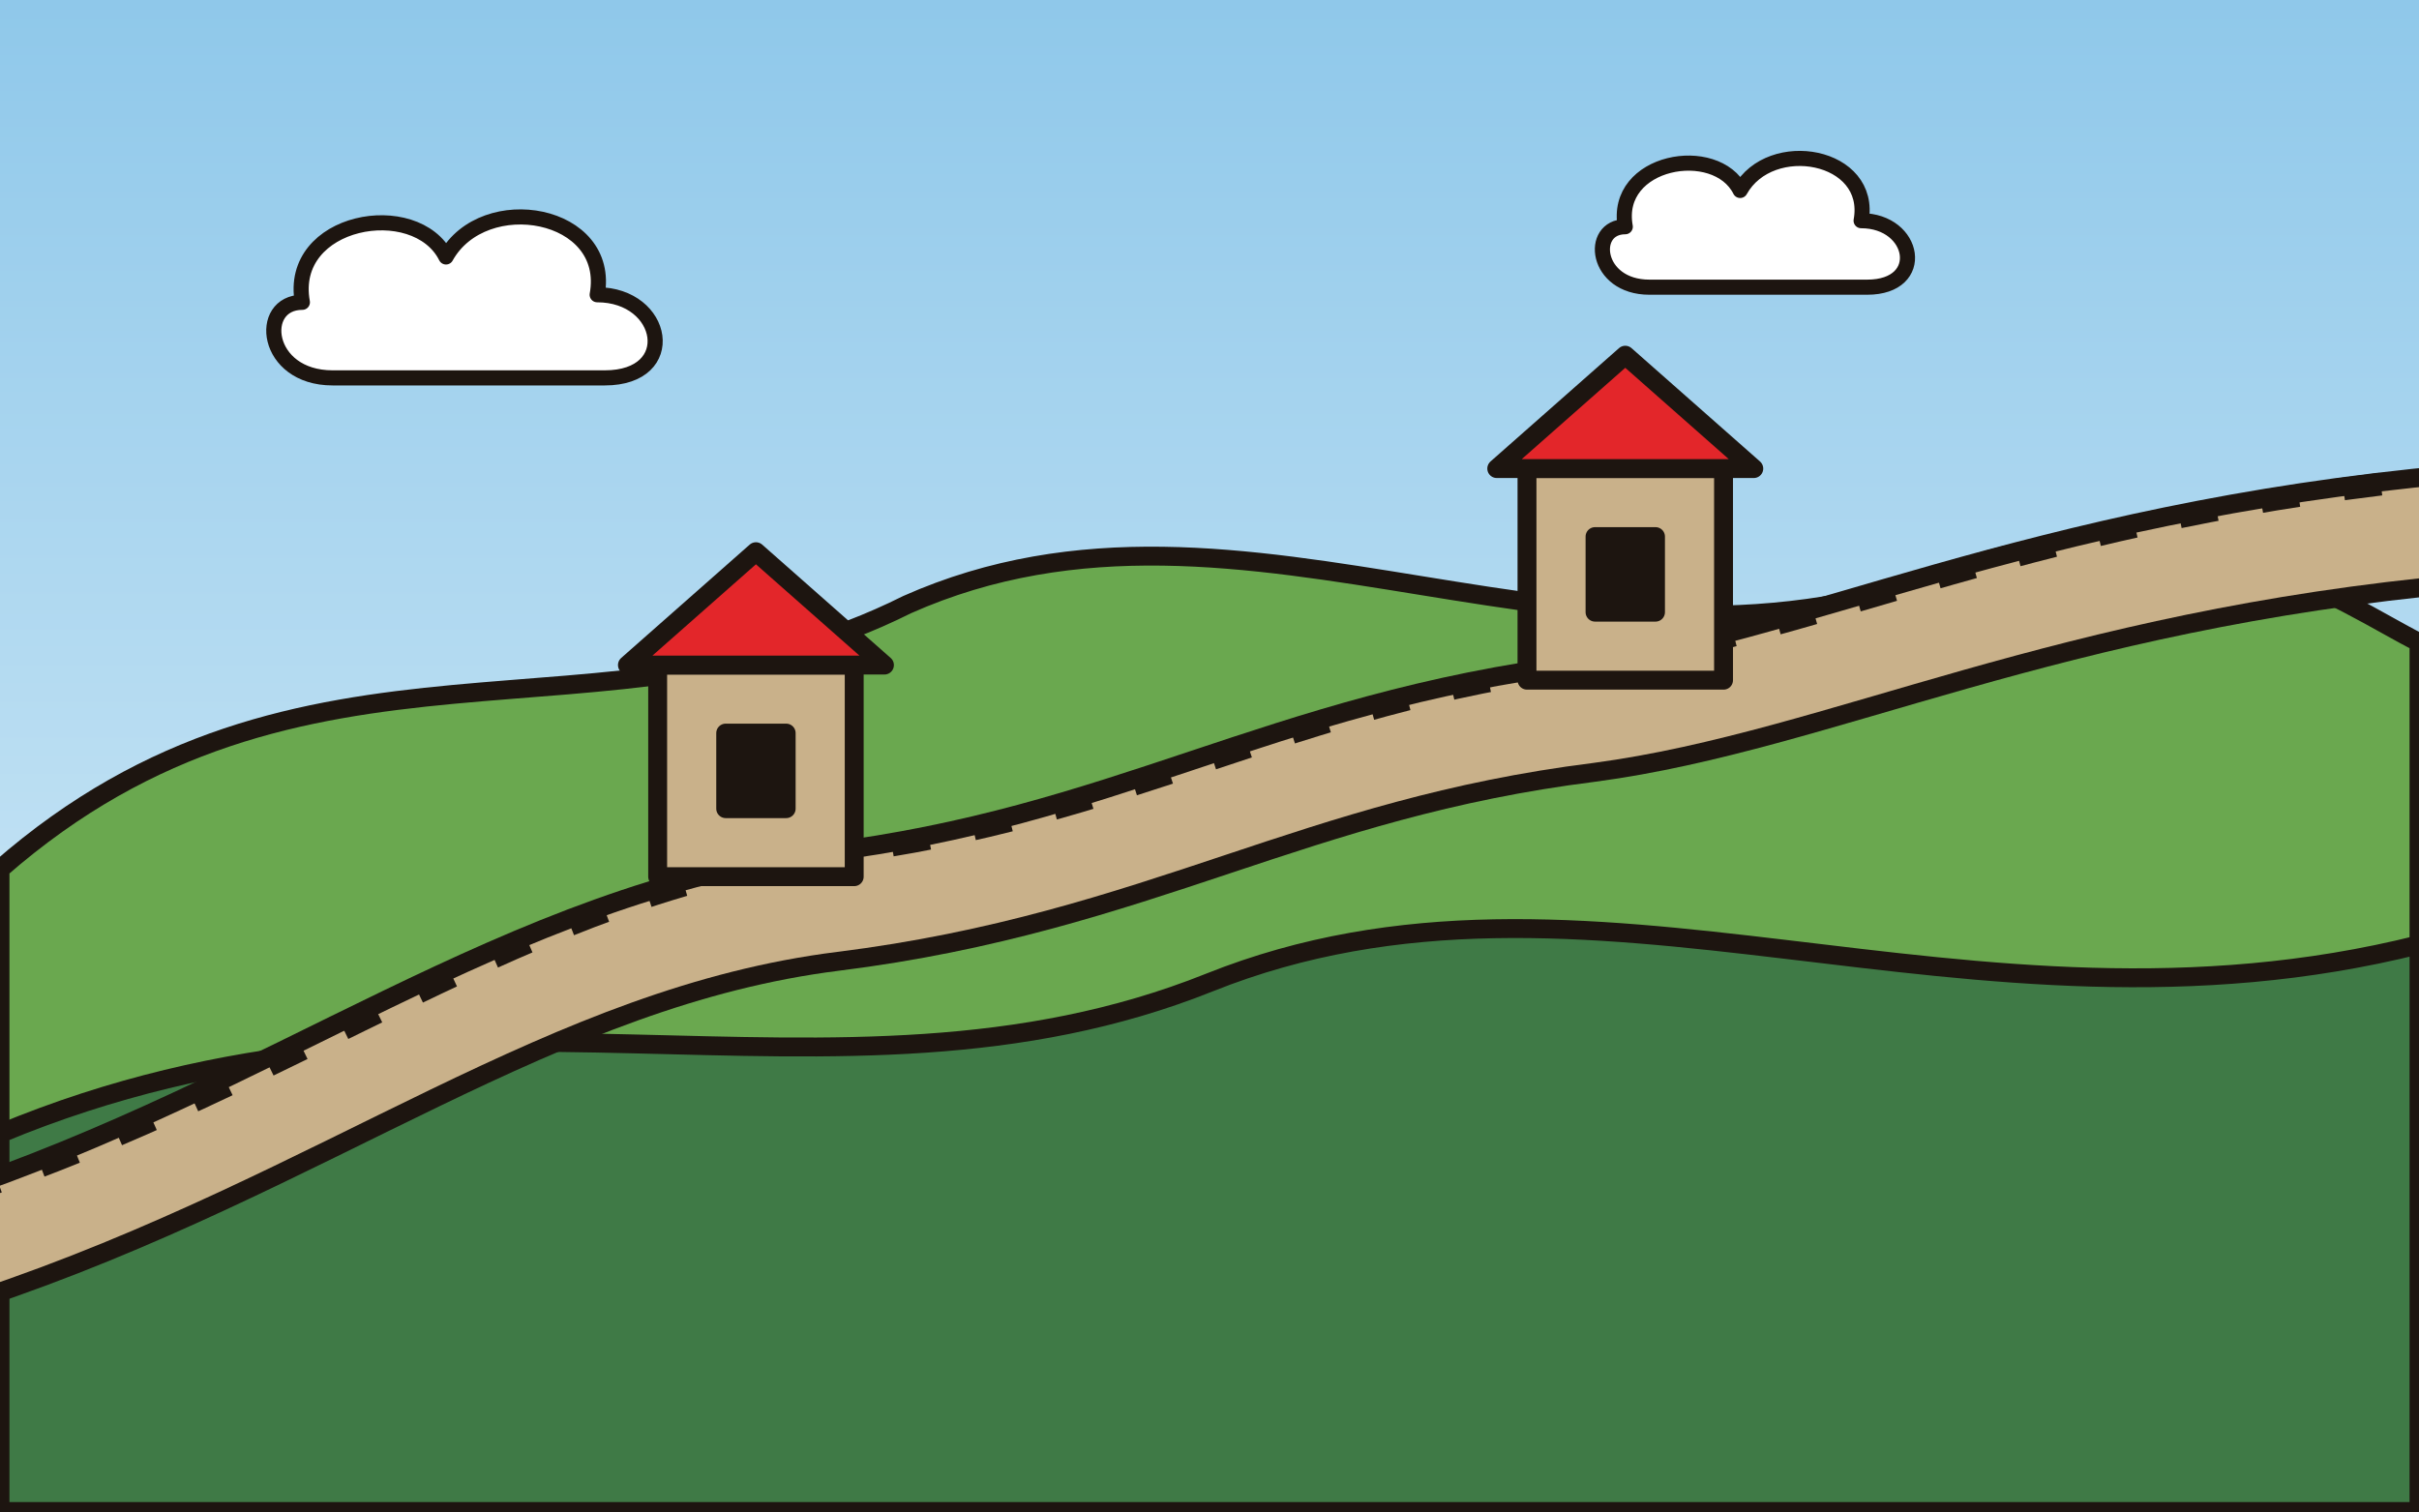
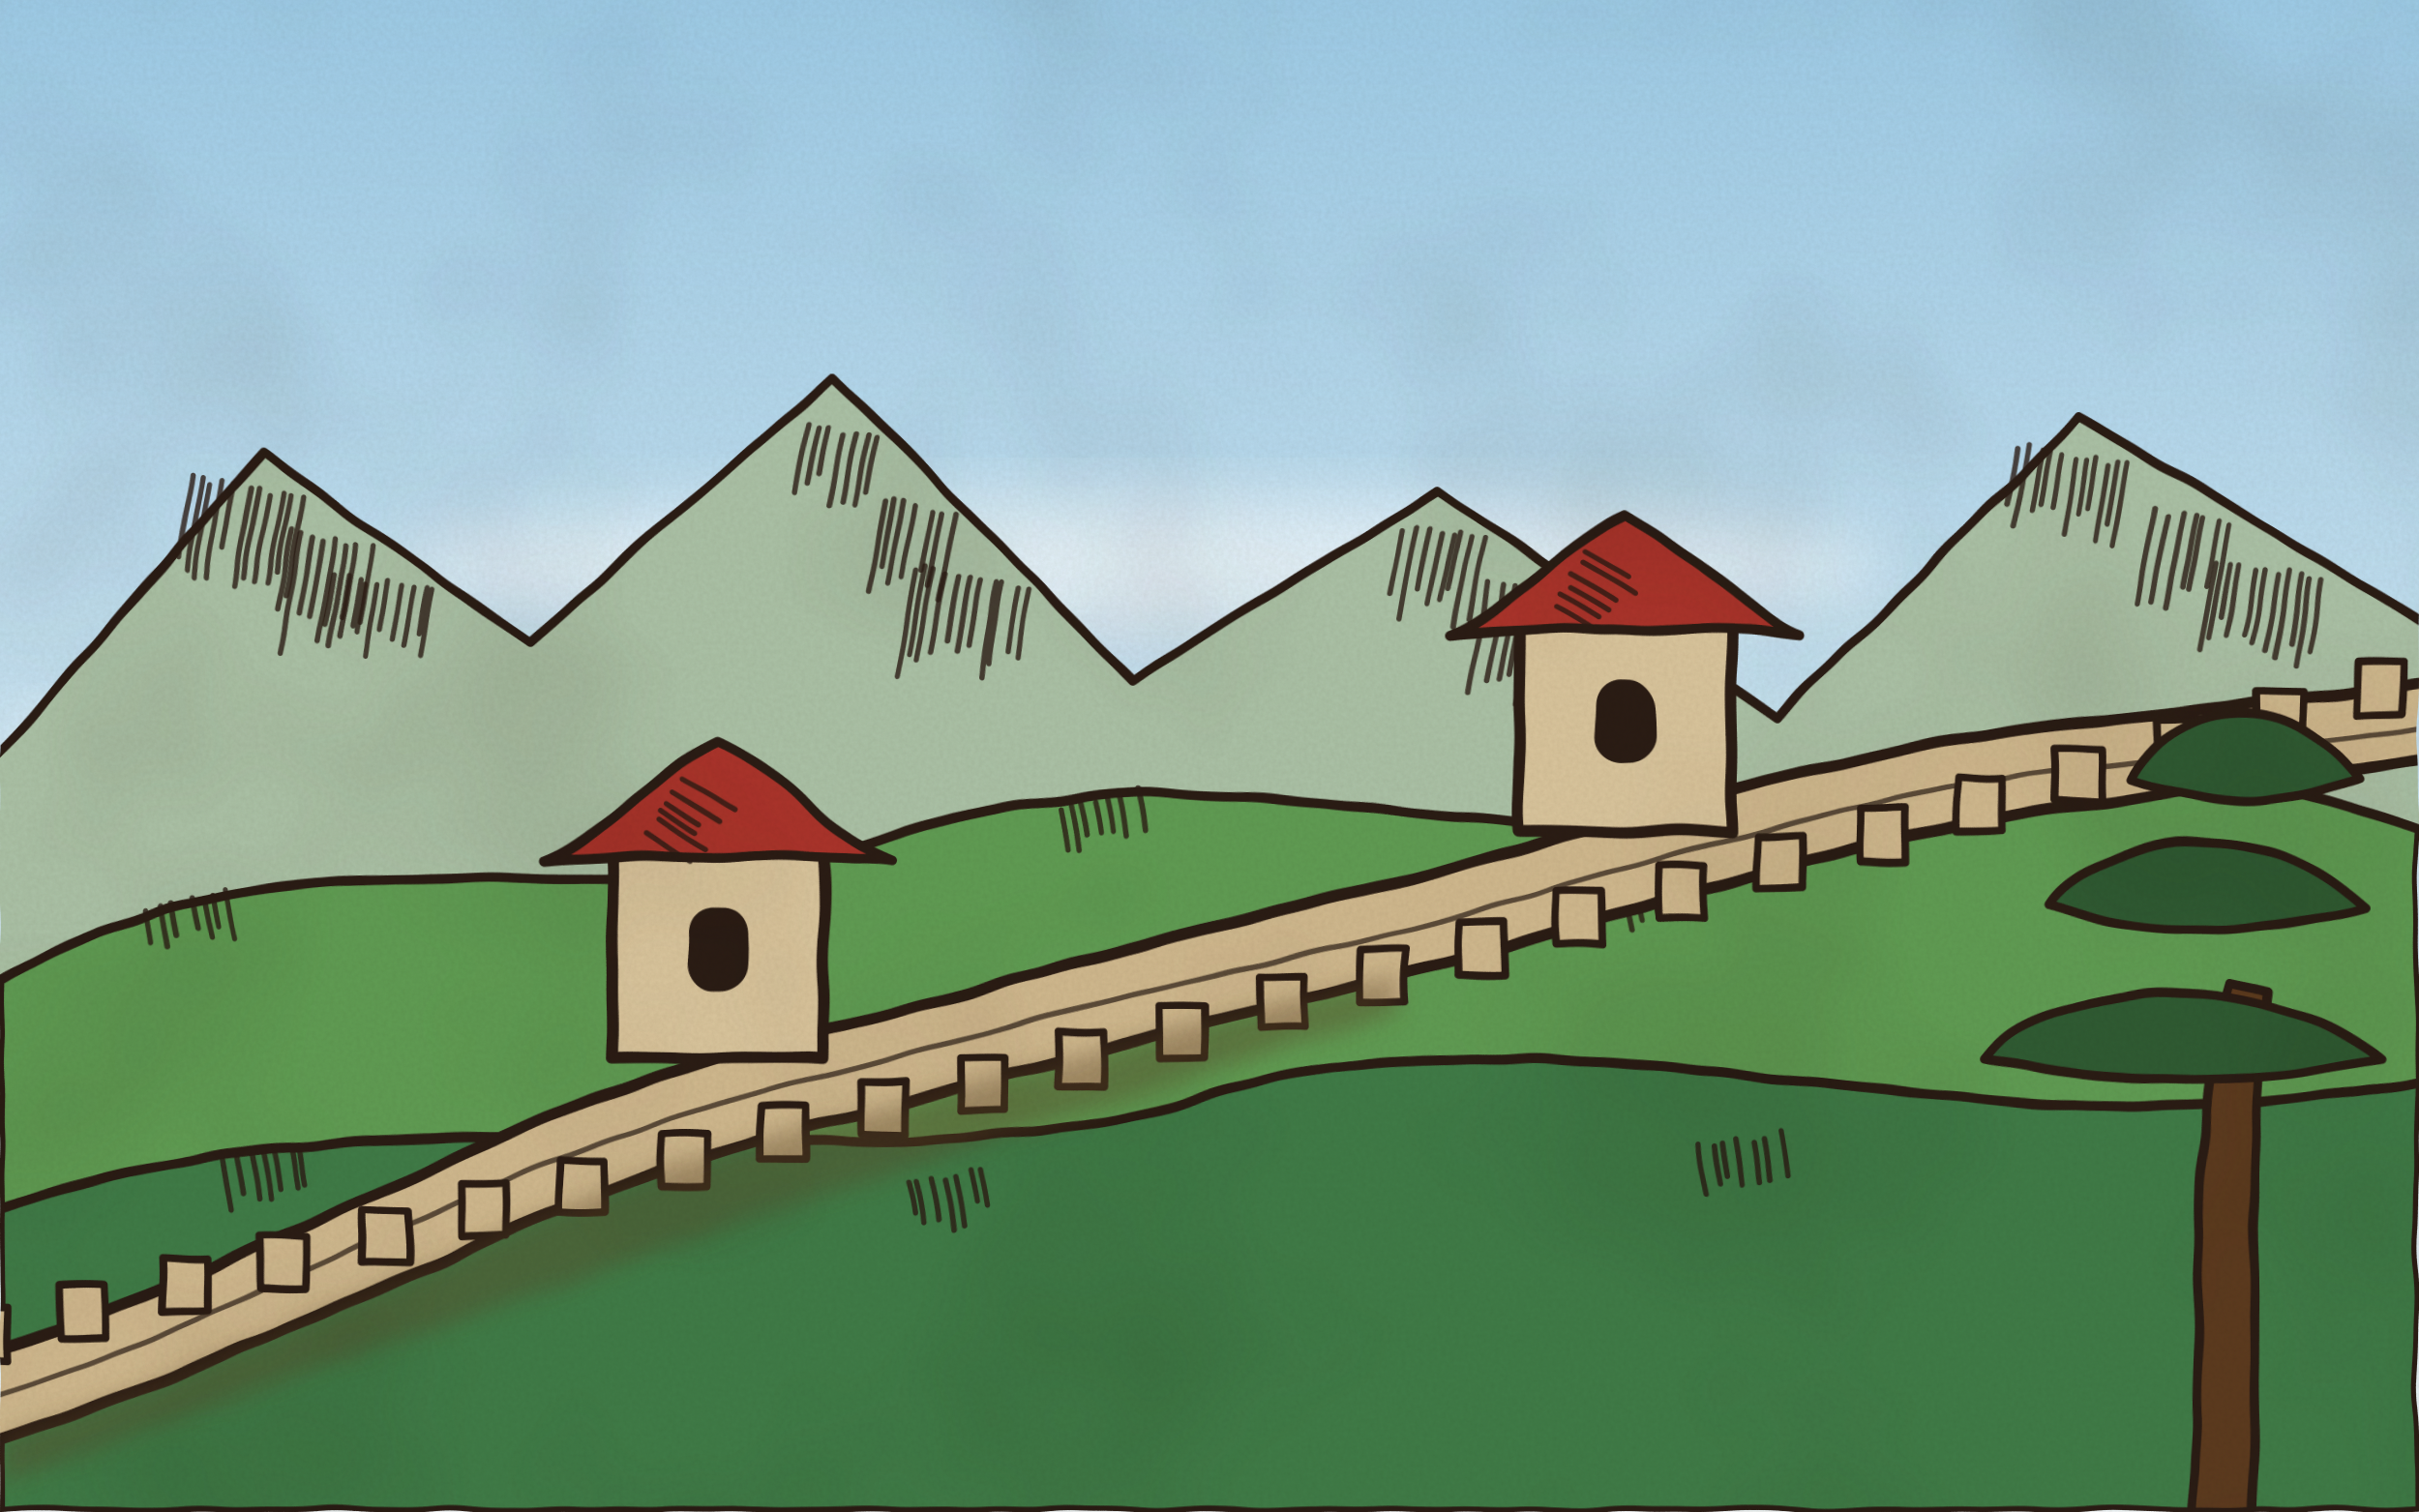
<svg xmlns="http://www.w3.org/2000/svg" viewBox="0 0 640 400" width="640" height="400">
  <defs>
-     <linearGradient id="c" x1="0" y1="0" x2="0" y2="1">
-       <stop offset="0" stop-color="#8fc8ea" />
-       <stop offset="1" stop-color="#e2f2fa" />
+     <linearGradient id="ciel-h" x1="0" y1="0" x2="0" y2="1">
+       <stop offset="0" stop-color="#9cc9e4" />
+       <stop offset="1" stop-color="#eef6f8" />
    </linearGradient>
+     <filter id="encre" x="-2%" y="-2%" width="104%" height="104%">
+       <feTurbulence type="fractalNoise" baseFrequency="0.04" numOctaves="2" seed="4" result="b" />
+       <feDisplacementMap in="SourceGraphic" in2="b" scale="2.4" xChannelSelector="R" yChannelSelector="G" />
+     </filter>
+     <filter id="doux" x="-10%" y="-10%" width="120%" height="120%">
+       <feGaussianBlur stdDeviation="3" />
+     </filter>
+     <filter id="flou" x="-30%" y="-30%" width="160%" height="160%">
+       <feGaussianBlur stdDeviation="9" />
+     </filter>
+     <filter id="papier" x="0" y="0" width="100%" height="100%">
+       <feTurbulence type="fractalNoise" baseFrequency="0.85" numOctaves="3" seed="9" />
+       <feColorMatrix type="matrix" values="0 0 0 0 .55  0 0 0 0 .5  0 0 0 0 .45  0 0 0 -1.1 .9" />
+     </filter>
+     <filter id="taches" x="0" y="0" width="100%" height="100%">
+       <feTurbulence type="fractalNoise" baseFrequency="0.012" numOctaves="3" seed="2" />
+       <feColorMatrix type="matrix" values="0 0 0 0 .2  0 0 0 0 .15  0 0 0 0 .1  0 0 0 -1.6 .9" />
+     </filter>
  </defs>
-   <rect width="640" height="400" fill="url(#c)" />
-   <path d="M80 80 c-4 -22 30 -28 38 -12 c10 -18 44 -12 40 10 c18 0 22 22 2 22 h-72 c-18 0 -20 -20 -8 -20 z" fill="#fff" stroke="#1d1510" stroke-width="4" stroke-linejoin="round" stroke-linecap="round" />
-   <path d="M430 60 c-3.2 -17.6 24 -22.4 30.4 -9.6 c8 -14.4 35.2 -9.6 32 8 c14.4 0 17.6 17.6 1.6 17.6 h-57.6 c-14.4 0 -16 -16 -6.4 -16 z" fill="#fff" stroke="#1d1510" stroke-width="4" stroke-linejoin="round" stroke-linecap="round" />
-   <path d="M0 230 C80 160 160 200 240 160 C330 120 420 190 520 150 C580 130 620 160 640 170 V400 H0 Z" fill="#6aa84f" stroke="#1d1510" stroke-width="5" stroke-linejoin="round" stroke-linecap="round" />
-   <path d="M0 300 C120 250 220 300 320 260 C420 220 520 280 640 250 V400 H0 Z" fill="#3f7a46" stroke="#1d1510" stroke-width="5" stroke-linejoin="round" stroke-linecap="round" />
-   <path d="M-10 330 C80 300 140 250 220 240 C300 230 340 200 420 190 C480 182 540 150 650 140" fill="none" stroke="#1d1510" stroke-width="34" stroke-linecap="round" />
-   <path d="M-10 330 C80 300 140 250 220 240 C300 230 340 200 420 190 C480 182 540 150 650 140" fill="none" stroke="#c9b18a" stroke-width="24" stroke-linecap="round" />
-   <path d="M-10 330 C80 300 140 250 220 240 C300 230 340 200 420 190 C480 182 540 150 650 140" fill="none" stroke="#1d1510" stroke-width="6" stroke-dasharray="10 12" transform="translate(0 -14)" />
-   <g fill="#c9b18a" stroke="#1d1510" stroke-width="5" stroke-linejoin="round" stroke-linecap="round">
-     <rect x="174" y="176" width="52" height="56" />
-     <path d="M166 176 L200 146 L234 176 Z" fill="#e3262a" />
-     <rect x="192" y="194" width="16" height="20" fill="#1d1510" />
+   <rect width="640" height="400" fill="url(#ciel-h)" />
+   <ellipse cx="300" cy="150" rx="200" ry="18" fill="#fff" opacity=".55" filter="url(#flou)" />
+   <ellipse cx="100" cy="200" rx="120" ry="12" fill="#fff" opacity=".55" filter="url(#flou)" />
+   <g filter="url(#encre)">
+     <path d="M-10 260L-10 210L70 120L140 170L220 100L300 180L380 130L470 190L550 110L650 170L650 260Z" fill="#a9bfa4" stroke="#2a1c14" stroke-width="2.4" stroke-linejoin="round" stroke-linecap="round" />
+     <path d="M80.3 131.6l-4.7 26.5M76.9 131.2l-3.6 20.2M75.0 130.6l-4.2 23.8M71.2 131.4l-4.0 22.4M68.4 129.6l-4.1 23.0M66.3 129.6l-4.4 25.2M61.9 128.3l-2.9 16.5M58.9 127.4l-4.4 25.1M55.5 128.4l-4.3 24.2M53.8 126.4l-4.3 24.4M51.1 125.8l-3.8 21.8" fill="none" stroke="#2a1c14" stroke-width="1.4" stroke-linejoin="round" stroke-linecap="round" opacity="0.8" />
+     <path d="M98.7 144.3l-3.5 19.9M94.0 143.9l-4.3 24.3M91.4 144.2l-4.7 26.7M88.7 142.4l-4.8 27.3M85.4 143.1l-3.6 20.4M82.7 142.1l-3.6 20.6M79.7 140.9l-5.6 32.0M77.3 139.9l-3.8 21.8" fill="none" stroke="#2a1c14" stroke-width="1.4" stroke-linejoin="round" stroke-linecap="round" opacity="0.8" />
+     <path d="M114.7 156.1l-3.1 17.7M113.4 155.7l-2.2 12.3M109.8 155.7l-2.7 15.1M106.4 155.3l-2.4 13.6M102.6 153.9l-2.1 12.2M99.7 154.8l-3.3 18.6M96.4 154.5l-2.1 12.2M95.3 153.3l-2.1 11.9M92.1 152.2l-1.9 11.0M88.1 152.1l-2.3 13.3" fill="none" stroke="#2a1c14" stroke-width="1.4" stroke-linejoin="round" stroke-linecap="round" opacity="0.8" />
+     <path d="M231.5 115.9l-2.6 14.6M229.4 115.1l-3.3 18.6M226.2 114.8l-3.2 18.1M222.9 115.0l-3.3 18.8M219.1 112.8l-2.1 12.1M216.7 112.7l-2.6 14.7M214.0 111.7l-3.3 18.5" fill="none" stroke="#2a1c14" stroke-width="1.4" stroke-linejoin="round" stroke-linecap="round" opacity="0.8" />
+     <path d="M252.6 135.9l-4.0 22.6M248.9 135.9l-3.3 18.9M246.5 135.5l-2.7 15.4M241.7 134.1l-3.2 18.4M238.6 133.0l-3.7 21.1M236.2 132.7l-3.0 17.2M234.1 133.2l-4.1 23.1" fill="none" stroke="#2a1c14" stroke-width="1.4" stroke-linejoin="round" stroke-linecap="round" opacity="0.8" />
+     <path d="M272.1 156.2l-3.1 17.9M269.3 155.9l-2.9 16.5M264.8 154.3l-3.7 21.2M263.4 154.3l-4.4 25.1M259.1 153.9l-3.0 16.8M256.5 153.1l-3.4 19.1M253.6 152.7l-2.9 16.6M250.1 151.9l-3.6 20.3M246.9 150.5l-4.2 23.7M244.8 149.8l-4.0 22.9M242.4 150.9l-4.9 27.9" fill="none" stroke="#2a1c14" stroke-width="1.4" stroke-linejoin="round" stroke-linecap="round" opacity="0.8" />
+     <path d="M392.6 142.5l-3.8 21.5M388.9 142.4l-4.1 23.3M385.8 141.2l-2.6 14.8M384.2 142.1l-3.0 16.7M381.0 141.6l-3.2 18.3M377.8 140.1l-2.8 16.0M374.4 139.5l-4.3 24.4M370.7 140.2l-2.9 16.6" fill="none" stroke="#2a1c14" stroke-width="1.4" stroke-linejoin="round" stroke-linecap="round" opacity="0.8" />
+     <path d="M415.5 157.9l-5.5 31.2M412.2 158.4l-3.5 19.9M409.7 157.7l-4.8 27.5M406.4 155.8l-5.4 30.5M403.2 155.9l-3.9 22.3M401.1 155.0l-4.3 24.3M398.0 154.8l-4.4 24.8M393.8 154.2l-5.1 28.7" fill="none" stroke="#2a1c14" stroke-width="1.4" stroke-linejoin="round" stroke-linecap="round" opacity="0.8" />
+     <path d="M437.6 172.6l-2.9 16.6M434.3 172.2l-1.9 10.9M432.6 171.7l-2.3 13.0M428.3 172.1l-2.4 13.5M425.0 170.9l-1.9 10.8M422.2 169.8l-2.3 13.1M419.8 169.9l-2.5 14.3M417.2 170.0l-3.0 16.8" fill="none" stroke="#2a1c14" stroke-width="1.4" stroke-linejoin="round" stroke-linecap="round" opacity="0.8" />
+     <path d="M563.2 122.4l-3.9 22.0M560.7 122.2l-3.0 16.9M558.1 123.1l-3.6 20.2M554.8 120.9l-2.5 14.2M552.3 121.6l-2.6 14.7M549.3 121.3l-3.5 20.1M545.2 120.0l-2.5 14.3M542.0 119.1l-2.5 14.3M540.0 118.9l-2.8 16.0M536.3 117.5l-3.8 21.4M533.3 118.5l-2.6 14.6" fill="none" stroke="#2a1c14" stroke-width="1.4" stroke-linejoin="round" stroke-linecap="round" opacity="0.8" />
+     <path d="M589.5 139.0l-5.3 30.0M586.7 137.8l-3.1 17.4M582.2 136.9l-3.4 19.1M580.7 136.3l-3.4 19.1M577.5 135.7l-4.5 25.8M573.5 136.3l-4.2 23.6M570.3 134.1l-4.6 26.2" fill="none" stroke="#2a1c14" stroke-width="1.4" stroke-linejoin="round" stroke-linecap="round" opacity="0.8" />
+     <path d="M613.9 153.5l-3.3 18.6M610.9 153.2l-4.0 22.8M609.0 151.8l-3.2 18.4M605.8 150.7l-4.1 23.3M602.9 151.9l-3.6 20.3M599.3 150.8l-3.4 19.4M596.8 151.0l-3.0 17.0M592.2 149.7l-3.3 18.5M589.9 149.5l-2.5 13.9M586.0 149.0l-4.1 23.1" fill="none" stroke="#2a1c14" stroke-width="1.4" stroke-linejoin="round" stroke-linecap="round" opacity="0.8" />
+     <path d="M0 260 C80 210 160 250 240 220 C330 190 420 240 520 210 C580 196 620 214 640 220 V400 H0 Z" fill="#5f9a52" stroke="#2a1c14" stroke-width="2.6" stroke-linejoin="round" stroke-linecap="round" />
+     <path d="M0 320 C120 280 220 320 320 290 C420 260 520 310 640 286 V400 H0 Z" fill="#3f7a46" stroke="#2a1c14" stroke-width="2.6" stroke-linejoin="round" stroke-linecap="round" />
+     <path d="M59.8 235.2l2.3 13.3M56.3 236.7l1.5 8.6M54.0 237.5l1.9 10.5M50.9 237.4l1.5 8.4M45.6 238.9l1.5 8.7M43.0 239.6l1.9 10.8M39.0 240.5l1.5 8.6" fill="none" stroke="#2a1c14" stroke-width="1.4" stroke-linejoin="round" stroke-linecap="round" opacity="0.8" />
+     <path d="M189.7 234.1l1.7 9.7M186.0 234.1l2.4 13.5M183.2 235.1l1.9 11.0M180.0 235.0l1.7 9.7M176.4 236.5l2.4 13.4M173.9 237.1l1.8 10.0M170.7 238.3l1.6 8.8" fill="none" stroke="#2a1c14" stroke-width="1.4" stroke-linejoin="round" stroke-linecap="round" opacity="0.8" />
+     <path d="M300.8 209.0l2.0 11.1M295.9 209.6l2.1 11.8M292.8 210.4l1.7 9.8M289.8 212.4l1.4 8.1M285.8 211.9l1.6 9.0M283.2 212.0l2.3 12.9M280.5 213.6l2.0 11.1" fill="none" stroke="#2a1c14" stroke-width="1.4" stroke-linejoin="round" stroke-linecap="round" opacity="0.8" />
+     <path d="M449.2 231.0l1.8 10.3M447.3 230.5l1.9 11.0M442.4 231.7l1.9 10.6M440.1 231.1l2.1 12.2M436.9 232.3l1.8 10.0M432.5 233.2l1.8 10.4M429.3 232.9l2.3 13.3" fill="none" stroke="#2a1c14" stroke-width="1.4" stroke-linejoin="round" stroke-linecap="round" opacity="0.8" />
+     <path d="M79.0 304.4l1.6 8.8M77.1 303.9l1.8 10.2M72.5 304.4l1.8 10.4M69.7 304.9l2.2 12.5M66.8 306.1l2.0 11.2M62.8 306.5l1.7 9.4M59.1 307.4l2.3 12.8" fill="none" stroke="#2a1c14" stroke-width="1.4" stroke-linejoin="round" stroke-linecap="round" opacity="0.8" />
+     <path d="M259.3 309.9l1.7 9.5M256.8 310.0l1.5 8.4M252.7 311.7l2.3 13.2M250.0 312.4l2.4 13.4M246.4 311.8l1.9 10.9M242.5 312.5l1.9 10.8M240.6 312.7l1.4 8.0" fill="none" stroke="#2a1c14" stroke-width="1.4" stroke-linejoin="round" stroke-linecap="round" opacity="0.8" />
+     <path d="M471.0 299.3l2.0 11.6M466.5 301.2l1.9 10.9M463.9 302.1l1.9 10.6M459.2 301.1l2.1 12.1M455.8 302.2l1.5 8.6M453.8 303.0l1.7 9.9M449.5 302.8l2.3 13.2" fill="none" stroke="#2a1c14" stroke-width="1.4" stroke-linejoin="round" stroke-linecap="round" opacity="0.8" />
+     <path d="M-10 360 C60 340 120 300 190 280 C260 262 300 250 360 236 C420 222 470 200 560 190 L650 180 L650 200 L560 212 C480 222 430 244 370 258 C310 272 270 284 200 302 C130 322 70 360 -10 384 Z" fill="#cdb68c" stroke="#2a1c14" stroke-width="3" stroke-linejoin="round" stroke-linecap="round" />
+     <path d="M-10 372 C60 352 120 312 190 292 C260 274 300 262 364 248 C424 234 474 212 560 202 L650 192" fill="none" stroke="#2a1c14" stroke-width="1.4" stroke-linejoin="round" stroke-linecap="round" opacity="0.7" />
+     <rect x="-10" y="346" width="12" height="14" fill="#cdb68c" stroke="#2a1c14" stroke-width="2" stroke-linejoin="round" stroke-linecap="round" />
+     <rect x="16" y="340" width="12" height="14" fill="#cdb68c" stroke="#2a1c14" stroke-width="2" stroke-linejoin="round" stroke-linecap="round" />
+     <rect x="43" y="333" width="12" height="14" fill="#cdb68c" stroke="#2a1c14" stroke-width="2" stroke-linejoin="round" stroke-linecap="round" />
+     <rect x="69" y="327" width="12" height="14" fill="#cdb68c" stroke="#2a1c14" stroke-width="2" stroke-linejoin="round" stroke-linecap="round" />
+     <rect x="96" y="320" width="12" height="14" fill="#cdb68c" stroke="#2a1c14" stroke-width="2" stroke-linejoin="round" stroke-linecap="round" />
+     <rect x="122" y="313" width="12" height="14" fill="#cdb68c" stroke="#2a1c14" stroke-width="2" stroke-linejoin="round" stroke-linecap="round" />
+     <rect x="148" y="307" width="12" height="14" fill="#cdb68c" stroke="#2a1c14" stroke-width="2" stroke-linejoin="round" stroke-linecap="round" />
+     <rect x="175" y="300" width="12" height="14" fill="#cdb68c" stroke="#2a1c14" stroke-width="2" stroke-linejoin="round" stroke-linecap="round" />
+     <rect x="201" y="293" width="12" height="14" fill="#cdb68c" stroke="#2a1c14" stroke-width="2" stroke-linejoin="round" stroke-linecap="round" />
+     <rect x="228" y="286" width="12" height="14" fill="#cdb68c" stroke="#2a1c14" stroke-width="2" stroke-linejoin="round" stroke-linecap="round" />
+     <rect x="254" y="280" width="12" height="14" fill="#cdb68c" stroke="#2a1c14" stroke-width="2" stroke-linejoin="round" stroke-linecap="round" />
+     <rect x="280" y="273" width="12" height="14" fill="#cdb68c" stroke="#2a1c14" stroke-width="2" stroke-linejoin="round" stroke-linecap="round" />
+     <rect x="307" y="266" width="12" height="14" fill="#cdb68c" stroke="#2a1c14" stroke-width="2" stroke-linejoin="round" stroke-linecap="round" />
+     <rect x="333" y="258" width="12" height="14" fill="#cdb68c" stroke="#2a1c14" stroke-width="2" stroke-linejoin="round" stroke-linecap="round" />
+     <rect x="360" y="251" width="12" height="14" fill="#cdb68c" stroke="#2a1c14" stroke-width="2" stroke-linejoin="round" stroke-linecap="round" />
+     <rect x="386" y="244" width="12" height="14" fill="#cdb68c" stroke="#2a1c14" stroke-width="2" stroke-linejoin="round" stroke-linecap="round" />
+     <rect x="412" y="236" width="12" height="14" fill="#cdb68c" stroke="#2a1c14" stroke-width="2" stroke-linejoin="round" stroke-linecap="round" />
+     <rect x="439" y="229" width="12" height="14" fill="#cdb68c" stroke="#2a1c14" stroke-width="2" stroke-linejoin="round" stroke-linecap="round" />
+     <rect x="465" y="221" width="12" height="14" fill="#cdb68c" stroke="#2a1c14" stroke-width="2" stroke-linejoin="round" stroke-linecap="round" />
+     <rect x="492" y="214" width="12" height="14" fill="#cdb68c" stroke="#2a1c14" stroke-width="2" stroke-linejoin="round" stroke-linecap="round" />
+     <rect x="518" y="206" width="12" height="14" fill="#cdb68c" stroke="#2a1c14" stroke-width="2" stroke-linejoin="round" stroke-linecap="round" />
+     <rect x="544" y="198" width="12" height="14" fill="#cdb68c" stroke="#2a1c14" stroke-width="2" stroke-linejoin="round" stroke-linecap="round" />
+     <rect x="571" y="190" width="12" height="14" fill="#cdb68c" stroke="#2a1c14" stroke-width="2" stroke-linejoin="round" stroke-linecap="round" />
+     <rect x="597" y="183" width="12" height="14" fill="#cdb68c" stroke="#2a1c14" stroke-width="2" stroke-linejoin="round" stroke-linecap="round" />
+     <rect x="624" y="175" width="12" height="14" fill="#cdb68c" stroke="#2a1c14" stroke-width="2" stroke-linejoin="round" stroke-linecap="round" />
+     <rect x="650" y="167" width="12" height="14" fill="#cdb68c" stroke="#2a1c14" stroke-width="2" stroke-linejoin="round" stroke-linecap="round" />
+     <path d="M-10 384 C70 360 130 322 200 302 C270 284 310 272 370 258 L370 268 C300 290 200 320 -10 396 Z" fill="#5a4428" opacity="0.4" filter="url(#doux)" />
+     <g>
+       <path d="M162 280 V224 H218 V280 Z" fill="#d6c29a" stroke="#2a1c14" stroke-width="3" stroke-linejoin="round" stroke-linecap="round" />
+       <path d="M144 228 C160 222 170 206 190 196 C210 206 220 222 236 228 C220 226 160 226 144 228 Z" fill="#a8332a" stroke="#2a1c14" stroke-width="2.6" stroke-linejoin="round" stroke-linecap="round" />
+       <path d="M180.3 206.1l13.7 7.9M177.4 209.6l12.4 7.2M175.8 212.8l8.5 4.9M174.3 214.7l9.2 5.3M174.1 217.1l12.5 7.2M170.9 220.8l11.8 6.8" fill="none" stroke="#2a1c14" stroke-width="1.4" stroke-linejoin="round" stroke-linecap="round" opacity="0.8" />
+       <rect x="182" y="240" width="16" height="22" rx="7" fill="#2a1c14" />
+     </g>
+     <g>
+       <path d="M402 220 V164 H458 V220 Z" fill="#d6c29a" stroke="#2a1c14" stroke-width="3" stroke-linejoin="round" stroke-linecap="round" />
+       <path d="M384 168 C400 162 410 146 430 136 C450 146 460 162 476 168 C460 166 400 166 384 168 Z" fill="#a8332a" stroke="#2a1c14" stroke-width="2.6" stroke-linejoin="round" stroke-linecap="round" />
+       <path d="M419.3 145.9l11.6 6.7M418.8 148.8l13.9 8.0M415.7 151.9l11.9 6.9M415.7 155.6l10.1 5.8M412.8 157.2l10.3 6.0M411.8 160.6l9.2 5.3" fill="none" stroke="#2a1c14" stroke-width="1.4" stroke-linejoin="round" stroke-linecap="round" opacity="0.8" />
+       <rect x="422" y="180" width="16" height="22" rx="7" fill="#2a1c14" />
+     </g>
+     <path d="M580 400 C584 340 578 300 590 260 L600 262 C594 300 598 340 596 400 Z" fill="#5b3a1e" stroke="#2a1c14" stroke-width="2.4" stroke-linejoin="round" stroke-linecap="round" />
+     <path d="M525 280 C542.5 260 595 254 630 280 C595 288 560 288 525 280 Z" fill="#2f5a32" stroke="#2a1c14" stroke-width="2.4" stroke-linejoin="round" stroke-linecap="round" />
+     <path d="M542 240 C556 220 598 214 626 240 C598 248 570 248 542 240 Z" fill="#2f5a32" stroke="#2a1c14" stroke-width="2.4" stroke-linejoin="round" stroke-linecap="round" />
+     <path d="M564 206 C574 186 604 180 624 206 C604 214 584 214 564 206 Z" fill="#2f5a32" stroke="#2a1c14" stroke-width="2.4" stroke-linejoin="round" stroke-linecap="round" />
  </g>
-   <g fill="#c9b18a" stroke="#1d1510" stroke-width="5" stroke-linejoin="round" stroke-linecap="round">
-     <rect x="404" y="124" width="52" height="56" />
-     <path d="M396 124 L430 94 L464 124 Z" fill="#e3262a" />
-     <rect x="422" y="142" width="16" height="20" fill="#1d1510" />
-   </g>
+   <rect width="640" height="400" filter="url(#taches)" opacity=".18" style="mix-blend-mode:multiply" />
+   <rect width="640" height="400" filter="url(#papier)" opacity=".2" style="mix-blend-mode:multiply" />
</svg>
